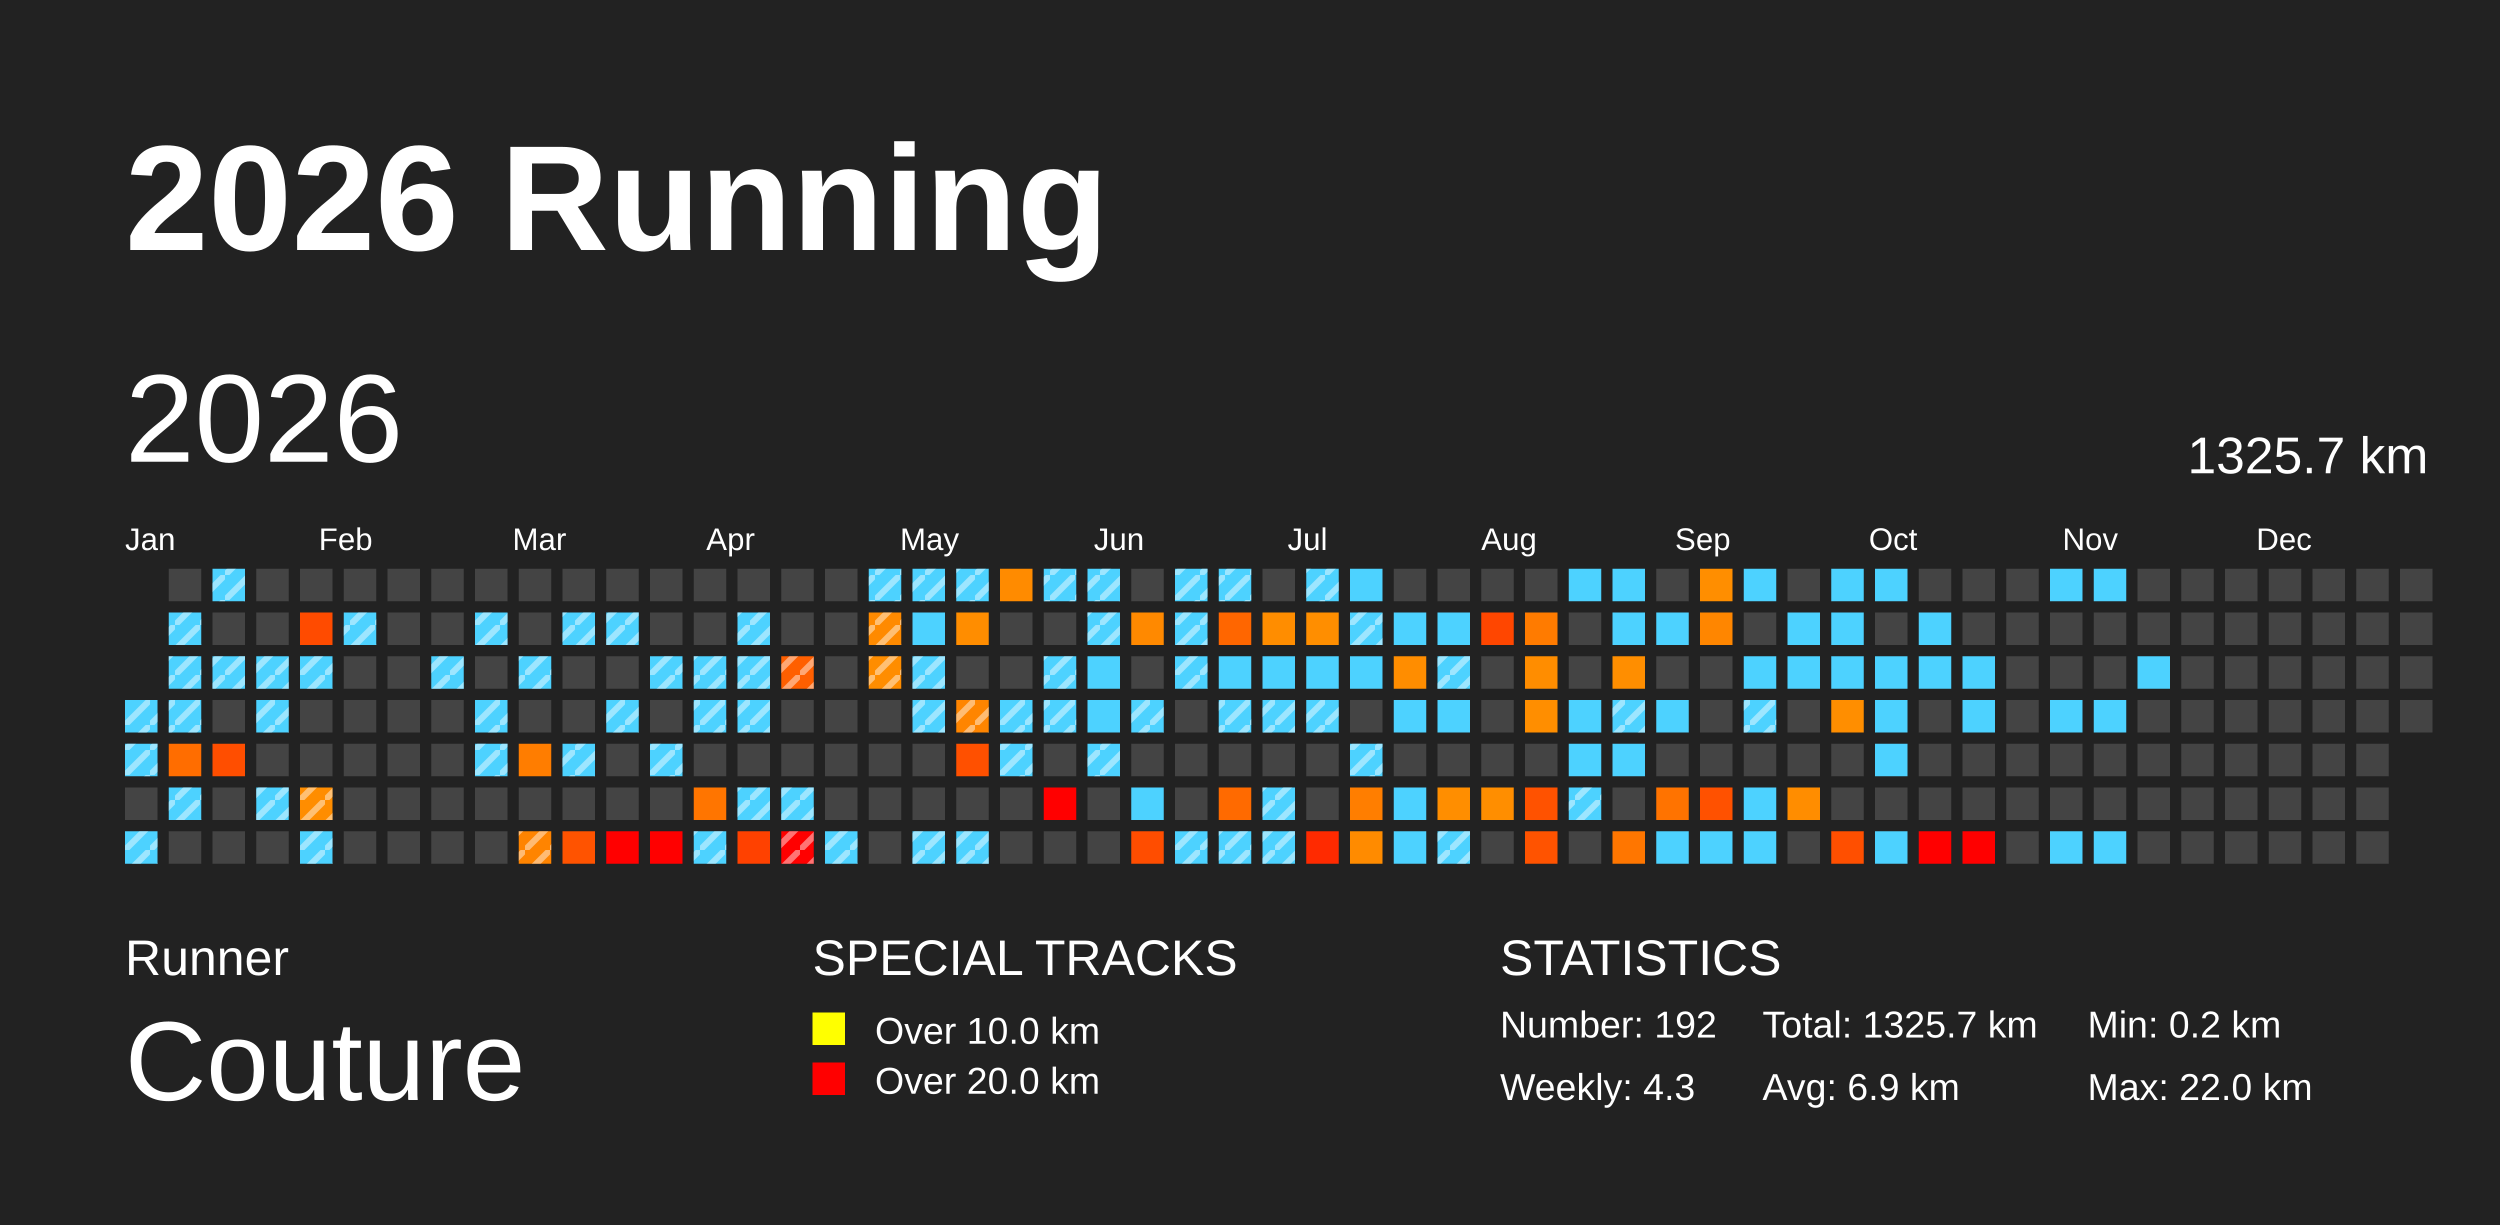
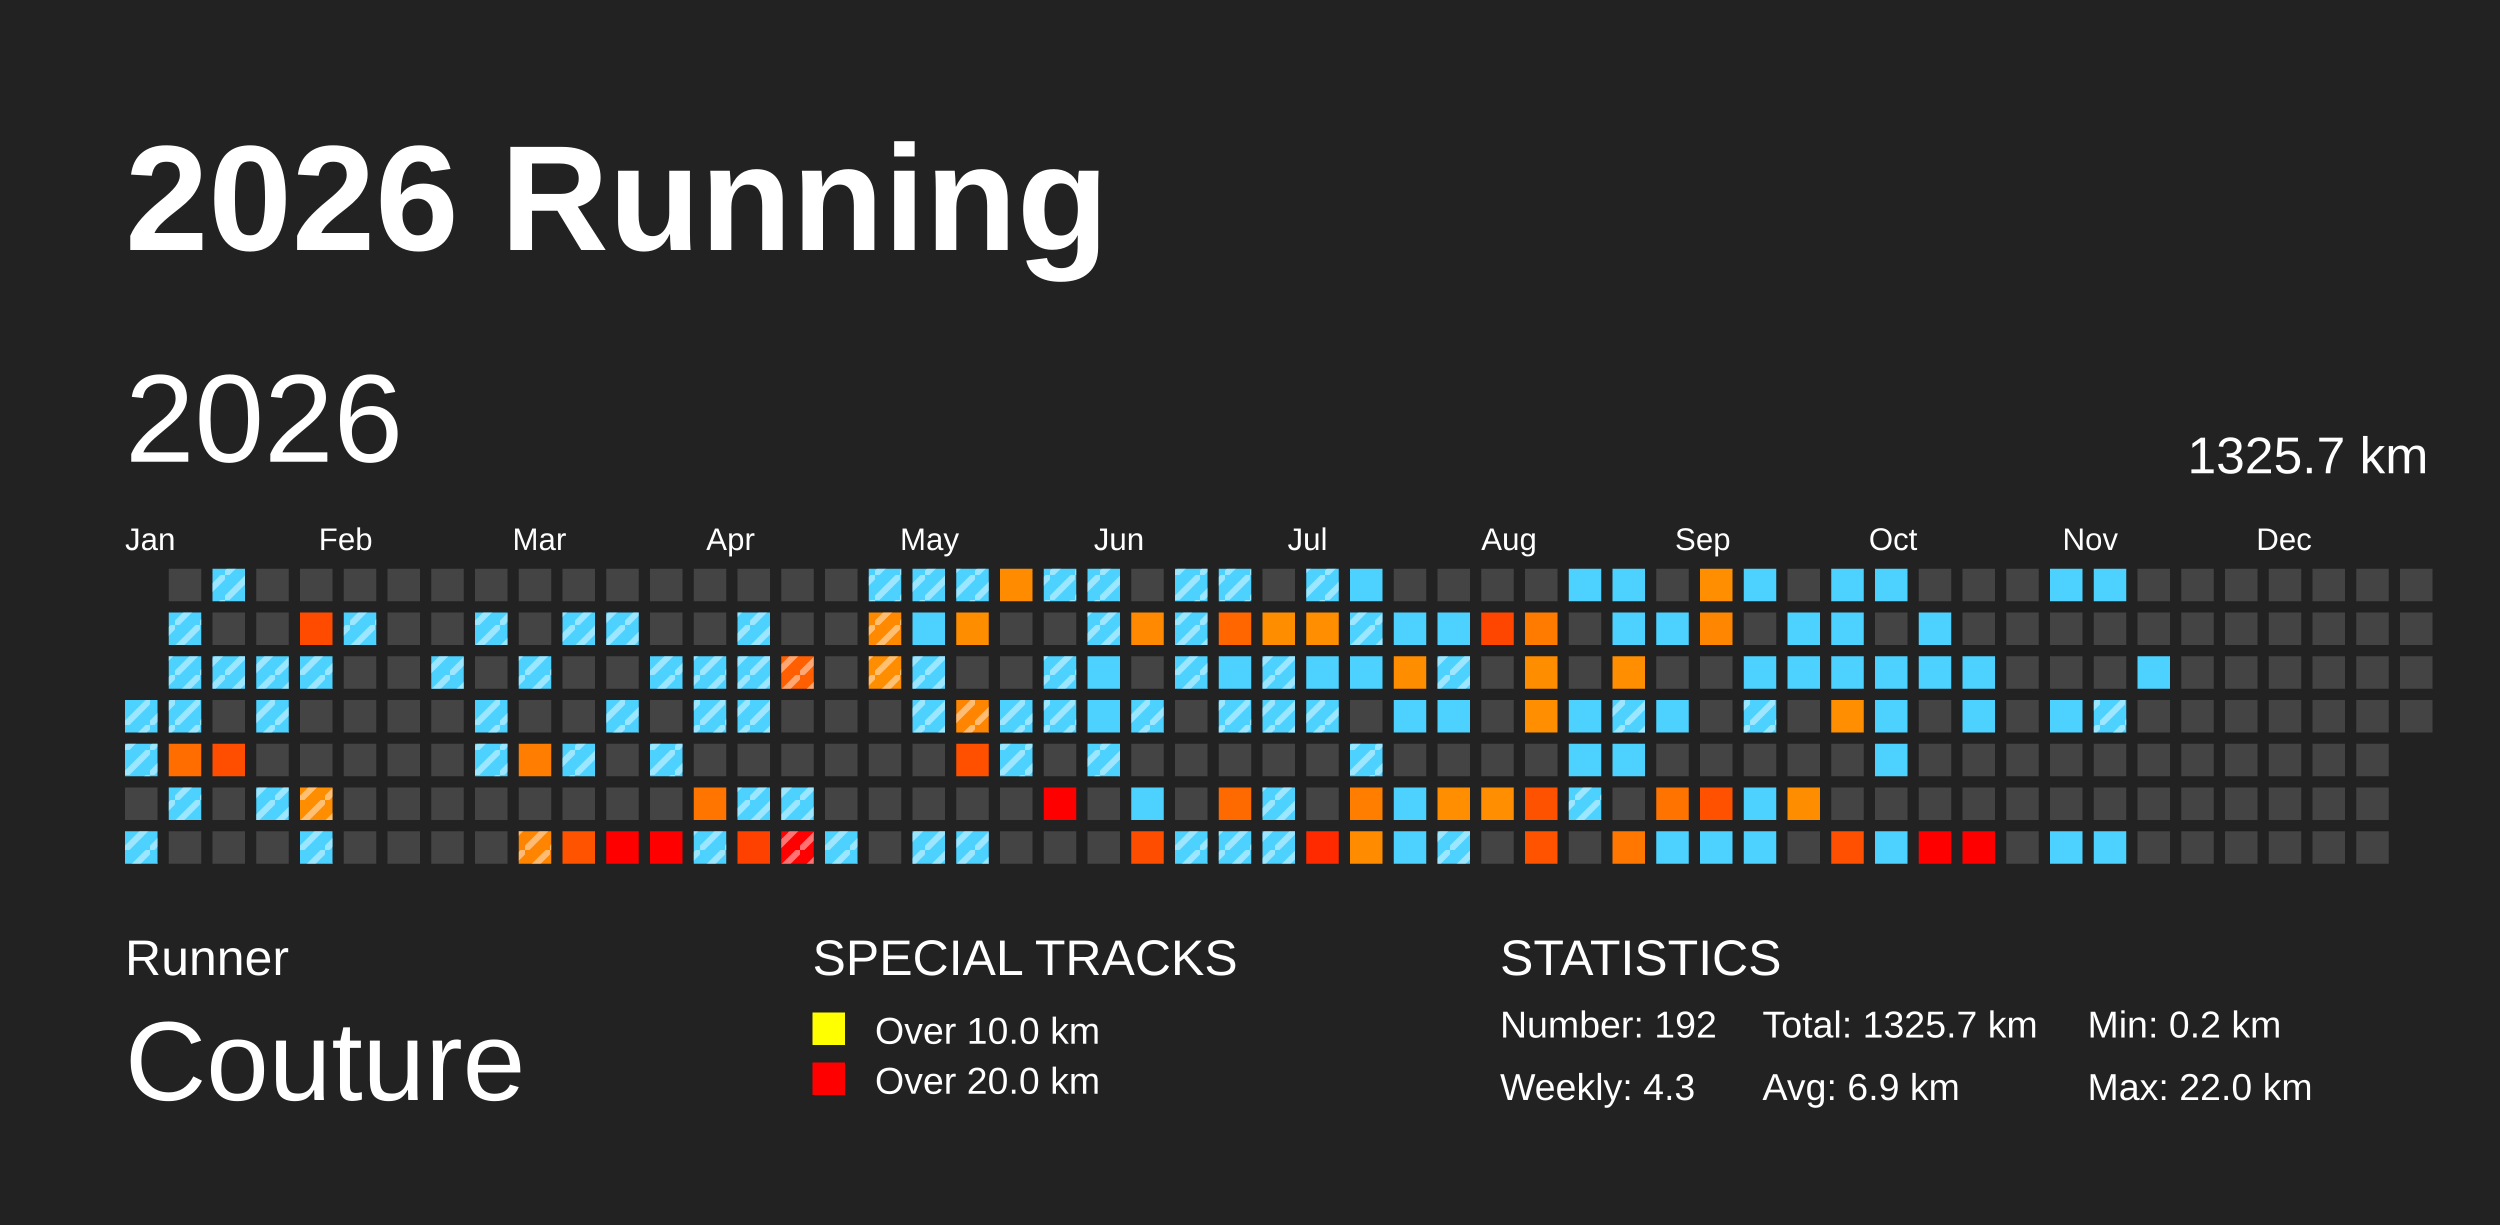
<svg xmlns="http://www.w3.org/2000/svg" baseProfile="full" height="98mm" version="1.1" viewBox="0,0,200,98" width="200mm">
  <defs>
    <pattern height="2" id="indoor-stripe" patternUnits="userSpaceOnUse" width="2">
      <line stroke="white" stroke-opacity="0.45" stroke-width="0.5" x1="0" x2="2" y1="2" y2="0" />
    </pattern>
  </defs>
  <rect fill="#222222" height="98" width="200" x="0" y="0" />
  <text fill="#FFFFFF" style="font-size:12px; font-family:Arial; font-weight:bold;" x="10" y="20">2026 Running</text>
  <text fill="#FFFFFF" style="font-size:4px; font-family:Arial" x="10" y="78">Runner</text>
  <text fill="#FFFFFF" style="font-size:9px; font-family:Arial" x="10" y="88">Couture</text>
  <text fill="#FFFFFF" style="font-size:4px; font-family:Arial" x="65" y="78">SPECIAL TRACKS</text>
  <rect fill="yellow" height="2.6" width="2.6" x="65" y="81" />
  <text fill="#FFFFFF" style="font-size:3px; font-family:Arial" x="70" y="83.5">Over 10.0 km</text>
  <rect fill="red" height="2.6" width="2.6" x="65" y="85" />
  <text fill="#FFFFFF" style="font-size:3px; font-family:Arial" x="70" y="87.5">Over 20.0 km</text>
  <text fill="#FFFFFF" style="font-size:4px; font-family:Arial" x="120" y="78">STATISTICS</text>
  <text fill="#FFFFFF" style="font-size:3px; font-family:Arial" x="120" y="83">Number: 192</text>
  <text fill="#FFFFFF" style="font-size:3px; font-family:Arial" x="120" y="88">Weekly: 4.3</text>
  <text fill="#FFFFFF" style="font-size:3px; font-family:Arial" x="141" y="83">Total: 1325.7 km</text>
  <text fill="#FFFFFF" style="font-size:3px; font-family:Arial" x="141" y="88">Avg: 6.9 km</text>
  <text fill="#FFFFFF" style="font-size:3px; font-family:Arial" x="167" y="83">Min: 0.2 km</text>
  <text fill="#FFFFFF" style="font-size:3px; font-family:Arial" x="167" y="88">Max: 22.0 km</text>
  <text dominant-baseline="hanging" fill="#FFFFFF" style="font-size:10.0px; font-family:Arial;" x="10" y="30">2026</text>
  <text dominant-baseline="hanging" fill="#FFFFFF" style="font-size:4.125px; font-family:Arial;" x="175" y="35">1325.7 km</text>
  <text fill="#FFFFFF" style="font-size:2.5px; font-family:Arial" x="10.0" y="44">Jan</text>
  <text fill="#FFFFFF" style="font-size:2.5px; font-family:Arial" x="25.5" y="44">Feb</text>
  <text fill="#FFFFFF" style="font-size:2.5px; font-family:Arial" x="41.0" y="44">Mar</text>
  <text fill="#FFFFFF" style="font-size:2.5px; font-family:Arial" x="56.5" y="44">Apr</text>
  <text fill="#FFFFFF" style="font-size:2.5px; font-family:Arial" x="72.0" y="44">May</text>
  <text fill="#FFFFFF" style="font-size:2.5px; font-family:Arial" x="87.5" y="44">Jun</text>
  <text fill="#FFFFFF" style="font-size:2.5px; font-family:Arial" x="103.0" y="44">Jul</text>
  <text fill="#FFFFFF" style="font-size:2.5px; font-family:Arial" x="118.5" y="44">Aug</text>
  <text fill="#FFFFFF" style="font-size:2.5px; font-family:Arial" x="134.0" y="44">Sep</text>
  <text fill="#FFFFFF" style="font-size:2.5px; font-family:Arial" x="149.5" y="44">Oct</text>
  <text fill="#FFFFFF" style="font-size:2.5px; font-family:Arial" x="165.0" y="44">Nov</text>
  <text fill="#FFFFFF" style="font-size:2.5px; font-family:Arial" x="180.5" y="44">Dec</text>
  <rect fill="#4dd2ff" height="2.6" width="2.6" x="10.0" y="56.0" />
  <rect fill="url(#indoor-stripe)" height="2.6" style="pointer-events: none;" width="2.6" x="10.0" y="56.0" />
  <rect fill="#4dd2ff" height="2.6" width="2.6" x="10.0" y="59.5" />
  <rect fill="url(#indoor-stripe)" height="2.6" style="pointer-events: none;" width="2.6" x="10.0" y="59.5" />
  <rect fill="#444444" height="2.6" width="2.6" x="10.0" y="63.0" />
  <rect fill="#4dd2ff" height="2.6" width="2.6" x="10.0" y="66.5" />
  <rect fill="url(#indoor-stripe)" height="2.6" style="pointer-events: none;" width="2.6" x="10.0" y="66.5" />
  <rect fill="#444444" height="2.6" width="2.6" x="13.5" y="45.5" />
  <rect fill="#4dd2ff" height="2.6" width="2.6" x="13.5" y="49.0" />
  <rect fill="url(#indoor-stripe)" height="2.6" style="pointer-events: none;" width="2.6" x="13.5" y="49.0" />
  <rect fill="#4dd2ff" height="2.6" width="2.6" x="13.5" y="52.5" />
  <rect fill="url(#indoor-stripe)" height="2.6" style="pointer-events: none;" width="2.6" x="13.5" y="52.5" />
  <rect fill="#4dd2ff" height="2.6" width="2.6" x="13.5" y="56.0" />
  <rect fill="url(#indoor-stripe)" height="2.6" style="pointer-events: none;" width="2.6" x="13.5" y="56.0" />
  <rect fill="#ff6d00" height="2.6" width="2.6" x="13.5" y="59.5" />
  <rect fill="#4dd2ff" height="2.6" width="2.6" x="13.5" y="63.0" />
  <rect fill="url(#indoor-stripe)" height="2.6" style="pointer-events: none;" width="2.6" x="13.5" y="63.0" />
  <rect fill="#444444" height="2.6" width="2.6" x="13.5" y="66.5" />
  <rect fill="#4dd2ff" height="2.6" width="2.6" x="17.0" y="45.5" />
  <rect fill="url(#indoor-stripe)" height="2.6" style="pointer-events: none;" width="2.6" x="17.0" y="45.5" />
  <rect fill="#444444" height="2.6" width="2.6" x="17.0" y="49.0" />
  <rect fill="#4dd2ff" height="2.6" width="2.6" x="17.0" y="52.5" />
  <rect fill="url(#indoor-stripe)" height="2.6" style="pointer-events: none;" width="2.6" x="17.0" y="52.5" />
  <rect fill="#444444" height="2.6" width="2.6" x="17.0" y="56.0" />
  <rect fill="#ff4e00" height="2.6" width="2.6" x="17.0" y="59.5" />
  <rect fill="#444444" height="2.6" width="2.6" x="17.0" y="63.0" />
  <rect fill="#444444" height="2.6" width="2.6" x="17.0" y="66.5" />
  <rect fill="#444444" height="2.6" width="2.6" x="20.5" y="45.5" />
  <rect fill="#444444" height="2.6" width="2.6" x="20.5" y="49.0" />
  <rect fill="#4dd2ff" height="2.6" width="2.6" x="20.5" y="52.5" />
  <rect fill="url(#indoor-stripe)" height="2.6" style="pointer-events: none;" width="2.6" x="20.5" y="52.5" />
  <rect fill="#4dd2ff" height="2.6" width="2.6" x="20.5" y="56.0" />
  <rect fill="url(#indoor-stripe)" height="2.6" style="pointer-events: none;" width="2.6" x="20.5" y="56.0" />
  <rect fill="#444444" height="2.6" width="2.6" x="20.5" y="59.5" />
  <rect fill="#4dd2ff" height="2.6" width="2.6" x="20.5" y="63.0" />
  <rect fill="url(#indoor-stripe)" height="2.6" style="pointer-events: none;" width="2.6" x="20.5" y="63.0" />
  <rect fill="#444444" height="2.6" width="2.6" x="20.5" y="66.5" />
  <rect fill="#444444" height="2.6" width="2.6" x="24.0" y="45.5" />
  <rect fill="#ff4b00" height="2.6" width="2.6" x="24.0" y="49.0" />
  <rect fill="#4dd2ff" height="2.6" width="2.6" x="24.0" y="52.5" />
  <rect fill="url(#indoor-stripe)" height="2.6" style="pointer-events: none;" width="2.6" x="24.0" y="52.5" />
  <rect fill="#444444" height="2.6" width="2.6" x="24.0" y="56.0" />
  <rect fill="#444444" height="2.6" width="2.6" x="24.0" y="59.5" />
  <rect fill="#ff8d00" height="2.6" width="2.6" x="24.0" y="63.0" />
  <rect fill="url(#indoor-stripe)" height="2.6" style="pointer-events: none;" width="2.6" x="24.0" y="63.0" />
  <rect fill="#4dd2ff" height="2.6" width="2.6" x="24.0" y="66.5" />
  <rect fill="url(#indoor-stripe)" height="2.6" style="pointer-events: none;" width="2.6" x="24.0" y="66.5" />
  <rect fill="#444444" height="2.6" width="2.6" x="27.5" y="45.5" />
  <rect fill="#4dd2ff" height="2.6" width="2.6" x="27.5" y="49.0" />
  <rect fill="url(#indoor-stripe)" height="2.6" style="pointer-events: none;" width="2.6" x="27.5" y="49.0" />
  <rect fill="#444444" height="2.6" width="2.6" x="27.5" y="52.5" />
  <rect fill="#444444" height="2.6" width="2.6" x="27.5" y="56.0" />
  <rect fill="#444444" height="2.6" width="2.6" x="27.5" y="59.5" />
  <rect fill="#444444" height="2.6" width="2.6" x="27.5" y="63.0" />
  <rect fill="#444444" height="2.6" width="2.6" x="27.5" y="66.5" />
  <rect fill="#444444" height="2.6" width="2.6" x="31.0" y="45.5" />
  <rect fill="#444444" height="2.6" width="2.6" x="31.0" y="49.0" />
  <rect fill="#444444" height="2.6" width="2.6" x="31.0" y="52.5" />
  <rect fill="#444444" height="2.6" width="2.6" x="31.0" y="56.0" />
  <rect fill="#444444" height="2.6" width="2.6" x="31.0" y="59.5" />
  <rect fill="#444444" height="2.6" width="2.6" x="31.0" y="63.0" />
  <rect fill="#444444" height="2.6" width="2.6" x="31.0" y="66.5" />
  <rect fill="#444444" height="2.6" width="2.6" x="34.5" y="45.5" />
  <rect fill="#444444" height="2.6" width="2.6" x="34.5" y="49.0" />
  <rect fill="#4dd2ff" height="2.6" width="2.6" x="34.5" y="52.5" />
  <rect fill="url(#indoor-stripe)" height="2.6" style="pointer-events: none;" width="2.6" x="34.5" y="52.5" />
  <rect fill="#444444" height="2.6" width="2.6" x="34.5" y="56.0" />
  <rect fill="#444444" height="2.6" width="2.6" x="34.5" y="59.5" />
  <rect fill="#444444" height="2.6" width="2.6" x="34.5" y="63.0" />
  <rect fill="#444444" height="2.6" width="2.6" x="34.5" y="66.5" />
  <rect fill="#444444" height="2.6" width="2.6" x="38.0" y="45.5" />
  <rect fill="#4dd2ff" height="2.6" width="2.6" x="38.0" y="49.0" />
  <rect fill="url(#indoor-stripe)" height="2.6" style="pointer-events: none;" width="2.6" x="38.0" y="49.0" />
  <rect fill="#444444" height="2.6" width="2.6" x="38.0" y="52.5" />
  <rect fill="#4dd2ff" height="2.6" width="2.6" x="38.0" y="56.0" />
  <rect fill="url(#indoor-stripe)" height="2.6" style="pointer-events: none;" width="2.6" x="38.0" y="56.0" />
  <rect fill="#4dd2ff" height="2.6" width="2.6" x="38.0" y="59.5" />
  <rect fill="url(#indoor-stripe)" height="2.6" style="pointer-events: none;" width="2.6" x="38.0" y="59.5" />
  <rect fill="#444444" height="2.6" width="2.6" x="38.0" y="63.0" />
  <rect fill="#444444" height="2.6" width="2.6" x="38.0" y="66.5" />
  <rect fill="#444444" height="2.6" width="2.6" x="41.5" y="45.5" />
  <rect fill="#444444" height="2.6" width="2.6" x="41.5" y="49.0" />
  <rect fill="#4dd2ff" height="2.6" width="2.6" x="41.5" y="52.5" />
  <rect fill="url(#indoor-stripe)" height="2.6" style="pointer-events: none;" width="2.6" x="41.5" y="52.5" />
  <rect fill="#444444" height="2.6" width="2.6" x="41.5" y="56.0" />
  <rect fill="#ff7d00" height="2.6" width="2.6" x="41.5" y="59.5" />
  <rect fill="#444444" height="2.6" width="2.6" x="41.5" y="63.0" />
  <rect fill="#ff8400" height="2.6" width="2.6" x="41.5" y="66.5" />
  <rect fill="url(#indoor-stripe)" height="2.6" style="pointer-events: none;" width="2.6" x="41.5" y="66.5" />
  <rect fill="#444444" height="2.6" width="2.6" x="45.0" y="45.5" />
  <rect fill="#4dd2ff" height="2.6" width="2.6" x="45.0" y="49.0" />
  <rect fill="url(#indoor-stripe)" height="2.6" style="pointer-events: none;" width="2.6" x="45.0" y="49.0" />
  <rect fill="#444444" height="2.6" width="2.6" x="45.0" y="52.5" />
  <rect fill="#444444" height="2.6" width="2.6" x="45.0" y="56.0" />
  <rect fill="#4dd2ff" height="2.6" width="2.6" x="45.0" y="59.5" />
  <rect fill="url(#indoor-stripe)" height="2.6" style="pointer-events: none;" width="2.6" x="45.0" y="59.5" />
  <rect fill="#444444" height="2.6" width="2.6" x="45.0" y="63.0" />
  <rect fill="#ff5300" height="2.6" width="2.6" x="45.0" y="66.5" />
  <rect fill="#444444" height="2.6" width="2.6" x="48.5" y="45.5" />
  <rect fill="#4dd2ff" height="2.6" width="2.6" x="48.5" y="49.0" />
  <rect fill="url(#indoor-stripe)" height="2.6" style="pointer-events: none;" width="2.6" x="48.5" y="49.0" />
  <rect fill="#444444" height="2.6" width="2.6" x="48.5" y="52.5" />
  <rect fill="#4dd2ff" height="2.6" width="2.6" x="48.5" y="56.0" />
  <rect fill="url(#indoor-stripe)" height="2.6" style="pointer-events: none;" width="2.6" x="48.5" y="56.0" />
  <rect fill="#444444" height="2.6" width="2.6" x="48.5" y="59.5" />
  <rect fill="#444444" height="2.6" width="2.6" x="48.5" y="63.0" />
  <rect fill="red" height="2.6" width="2.6" x="48.5" y="66.5" />
  <rect fill="#444444" height="2.6" width="2.6" x="52.0" y="45.5" />
  <rect fill="#444444" height="2.6" width="2.6" x="52.0" y="49.0" />
  <rect fill="#4dd2ff" height="2.6" width="2.6" x="52.0" y="52.5" />
  <rect fill="url(#indoor-stripe)" height="2.6" style="pointer-events: none;" width="2.6" x="52.0" y="52.5" />
  <rect fill="#444444" height="2.6" width="2.6" x="52.0" y="56.0" />
  <rect fill="#4dd2ff" height="2.6" width="2.6" x="52.0" y="59.5" />
  <rect fill="url(#indoor-stripe)" height="2.6" style="pointer-events: none;" width="2.6" x="52.0" y="59.5" />
  <rect fill="#444444" height="2.6" width="2.6" x="52.0" y="63.0" />
  <rect fill="red" height="2.6" width="2.6" x="52.0" y="66.5" />
  <rect fill="#444444" height="2.6" width="2.6" x="55.5" y="45.5" />
  <rect fill="#444444" height="2.6" width="2.6" x="55.5" y="49.0" />
  <rect fill="#4dd2ff" height="2.6" width="2.6" x="55.5" y="52.5" />
  <rect fill="url(#indoor-stripe)" height="2.6" style="pointer-events: none;" width="2.6" x="55.5" y="52.5" />
  <rect fill="#4dd2ff" height="2.6" width="2.6" x="55.5" y="56.0" />
  <rect fill="url(#indoor-stripe)" height="2.6" style="pointer-events: none;" width="2.6" x="55.5" y="56.0" />
  <rect fill="#444444" height="2.6" width="2.6" x="55.5" y="59.5" />
  <rect fill="#ff7500" height="2.6" width="2.6" x="55.5" y="63.0" />
  <rect fill="#4dd2ff" height="2.6" width="2.6" x="55.5" y="66.5" />
  <rect fill="url(#indoor-stripe)" height="2.6" style="pointer-events: none;" width="2.6" x="55.5" y="66.5" />
  <rect fill="#444444" height="2.6" width="2.6" x="59.0" y="45.5" />
  <rect fill="#4dd2ff" height="2.6" width="2.6" x="59.0" y="49.0" />
  <rect fill="url(#indoor-stripe)" height="2.6" style="pointer-events: none;" width="2.6" x="59.0" y="49.0" />
  <rect fill="#4dd2ff" height="2.6" width="2.6" x="59.0" y="52.5" />
  <rect fill="url(#indoor-stripe)" height="2.6" style="pointer-events: none;" width="2.6" x="59.0" y="52.5" />
  <rect fill="#4dd2ff" height="2.6" width="2.6" x="59.0" y="56.0" />
  <rect fill="url(#indoor-stripe)" height="2.6" style="pointer-events: none;" width="2.6" x="59.0" y="56.0" />
  <rect fill="#444444" height="2.6" width="2.6" x="59.0" y="59.5" />
  <rect fill="#4dd2ff" height="2.6" width="2.6" x="59.0" y="63.0" />
  <rect fill="url(#indoor-stripe)" height="2.6" style="pointer-events: none;" width="2.6" x="59.0" y="63.0" />
  <rect fill="#ff4100" height="2.6" width="2.6" x="59.0" y="66.5" />
  <rect fill="#444444" height="2.6" width="2.6" x="62.5" y="45.5" />
  <rect fill="#444444" height="2.6" width="2.6" x="62.5" y="49.0" />
  <rect fill="#ff5f00" height="2.6" width="2.6" x="62.5" y="52.5" />
  <rect fill="url(#indoor-stripe)" height="2.6" style="pointer-events: none;" width="2.6" x="62.5" y="52.5" />
  <rect fill="#444444" height="2.6" width="2.6" x="62.5" y="56.0" />
  <rect fill="#444444" height="2.6" width="2.6" x="62.5" y="59.5" />
  <rect fill="#4dd2ff" height="2.6" width="2.6" x="62.5" y="63.0" />
  <rect fill="url(#indoor-stripe)" height="2.6" style="pointer-events: none;" width="2.6" x="62.5" y="63.0" />
  <rect fill="red" height="2.6" width="2.6" x="62.5" y="66.5" />
  <rect fill="url(#indoor-stripe)" height="2.6" style="pointer-events: none;" width="2.6" x="62.5" y="66.5" />
  <rect fill="#444444" height="2.6" width="2.6" x="66.0" y="45.5" />
  <rect fill="#444444" height="2.6" width="2.6" x="66.0" y="49.0" />
  <rect fill="#444444" height="2.6" width="2.6" x="66.0" y="52.5" />
  <rect fill="#444444" height="2.6" width="2.6" x="66.0" y="56.0" />
  <rect fill="#444444" height="2.6" width="2.6" x="66.0" y="59.5" />
  <rect fill="#444444" height="2.6" width="2.6" x="66.0" y="63.0" />
  <rect fill="#4dd2ff" height="2.6" width="2.6" x="66.0" y="66.5" />
  <rect fill="url(#indoor-stripe)" height="2.6" style="pointer-events: none;" width="2.6" x="66.0" y="66.5" />
  <rect fill="#4dd2ff" height="2.6" width="2.6" x="69.5" y="45.5" />
  <rect fill="url(#indoor-stripe)" height="2.6" style="pointer-events: none;" width="2.6" x="69.5" y="45.5" />
  <rect fill="#ff8a00" height="2.6" width="2.6" x="69.5" y="49.0" />
  <rect fill="url(#indoor-stripe)" height="2.6" style="pointer-events: none;" width="2.6" x="69.5" y="49.0" />
  <rect fill="#ff8d00" height="2.6" width="2.6" x="69.5" y="52.5" />
  <rect fill="url(#indoor-stripe)" height="2.6" style="pointer-events: none;" width="2.6" x="69.5" y="52.5" />
  <rect fill="#444444" height="2.6" width="2.6" x="69.5" y="56.0" />
  <rect fill="#444444" height="2.6" width="2.6" x="69.5" y="59.5" />
  <rect fill="#444444" height="2.6" width="2.6" x="69.5" y="63.0" />
  <rect fill="#444444" height="2.6" width="2.6" x="69.5" y="66.5" />
  <rect fill="#4dd2ff" height="2.6" width="2.6" x="73.0" y="45.5" />
  <rect fill="url(#indoor-stripe)" height="2.6" style="pointer-events: none;" width="2.6" x="73.0" y="45.5" />
  <rect fill="#4dd2ff" height="2.6" width="2.6" x="73.0" y="49.0" />
  <rect fill="#4dd2ff" height="2.6" width="2.6" x="73.0" y="52.5" />
  <rect fill="url(#indoor-stripe)" height="2.6" style="pointer-events: none;" width="2.6" x="73.0" y="52.5" />
  <rect fill="#4dd2ff" height="2.6" width="2.6" x="73.0" y="56.0" />
  <rect fill="url(#indoor-stripe)" height="2.6" style="pointer-events: none;" width="2.6" x="73.0" y="56.0" />
  <rect fill="#444444" height="2.6" width="2.6" x="73.0" y="59.5" />
  <rect fill="#444444" height="2.6" width="2.6" x="73.0" y="63.0" />
  <rect fill="#4dd2ff" height="2.6" width="2.6" x="73.0" y="66.5" />
  <rect fill="url(#indoor-stripe)" height="2.6" style="pointer-events: none;" width="2.6" x="73.0" y="66.5" />
  <rect fill="#4dd2ff" height="2.6" width="2.6" x="76.5" y="45.5" />
  <rect fill="url(#indoor-stripe)" height="2.6" style="pointer-events: none;" width="2.6" x="76.5" y="45.5" />
  <rect fill="#ff8d00" height="2.6" width="2.6" x="76.5" y="49.0" />
  <rect fill="#444444" height="2.6" width="2.6" x="76.5" y="52.5" />
  <rect fill="#ff8500" height="2.6" width="2.6" x="76.5" y="56.0" />
  <rect fill="url(#indoor-stripe)" height="2.6" style="pointer-events: none;" width="2.6" x="76.5" y="56.0" />
  <rect fill="#ff5000" height="2.6" width="2.6" x="76.5" y="59.5" />
  <rect fill="#444444" height="2.6" width="2.6" x="76.5" y="63.0" />
  <rect fill="#4dd2ff" height="2.6" width="2.6" x="76.5" y="66.5" />
  <rect fill="url(#indoor-stripe)" height="2.6" style="pointer-events: none;" width="2.6" x="76.5" y="66.5" />
  <rect fill="#ff8b00" height="2.6" width="2.6" x="80.0" y="45.5" />
  <rect fill="#444444" height="2.6" width="2.6" x="80.0" y="49.0" />
  <rect fill="#444444" height="2.6" width="2.6" x="80.0" y="52.5" />
  <rect fill="#4dd2ff" height="2.6" width="2.6" x="80.0" y="56.0" />
  <rect fill="url(#indoor-stripe)" height="2.6" style="pointer-events: none;" width="2.6" x="80.0" y="56.0" />
  <rect fill="#4dd2ff" height="2.6" width="2.6" x="80.0" y="59.5" />
  <rect fill="url(#indoor-stripe)" height="2.6" style="pointer-events: none;" width="2.6" x="80.0" y="59.5" />
  <rect fill="#444444" height="2.6" width="2.6" x="80.0" y="63.0" />
  <rect fill="#444444" height="2.6" width="2.6" x="80.0" y="66.5" />
  <rect fill="#4dd2ff" height="2.6" width="2.6" x="83.5" y="45.5" />
  <rect fill="url(#indoor-stripe)" height="2.6" style="pointer-events: none;" width="2.6" x="83.5" y="45.5" />
  <rect fill="#444444" height="2.6" width="2.6" x="83.5" y="49.0" />
  <rect fill="#4dd2ff" height="2.6" width="2.6" x="83.5" y="52.5" />
  <rect fill="url(#indoor-stripe)" height="2.6" style="pointer-events: none;" width="2.6" x="83.5" y="52.5" />
  <rect fill="#4dd2ff" height="2.6" width="2.6" x="83.5" y="56.0" />
  <rect fill="url(#indoor-stripe)" height="2.6" style="pointer-events: none;" width="2.6" x="83.5" y="56.0" />
  <rect fill="#444444" height="2.6" width="2.6" x="83.5" y="59.5" />
  <rect fill="red" height="2.6" width="2.6" x="83.5" y="63.0" />
  <rect fill="#444444" height="2.6" width="2.6" x="83.5" y="66.5" />
  <rect fill="#4dd2ff" height="2.6" width="2.6" x="87.0" y="45.5" />
  <rect fill="url(#indoor-stripe)" height="2.6" style="pointer-events: none;" width="2.6" x="87.0" y="45.5" />
  <rect fill="#4dd2ff" height="2.6" width="2.6" x="87.0" y="49.0" />
  <rect fill="url(#indoor-stripe)" height="2.6" style="pointer-events: none;" width="2.6" x="87.0" y="49.0" />
  <rect fill="#4dd2ff" height="2.6" width="2.6" x="87.0" y="52.5" />
  <rect fill="#4dd2ff" height="2.6" width="2.6" x="87.0" y="56.0" />
  <rect fill="#4dd2ff" height="2.6" width="2.6" x="87.0" y="59.5" />
  <rect fill="url(#indoor-stripe)" height="2.6" style="pointer-events: none;" width="2.6" x="87.0" y="59.5" />
  <rect fill="#444444" height="2.6" width="2.6" x="87.0" y="63.0" />
  <rect fill="#444444" height="2.6" width="2.6" x="87.0" y="66.5" />
  <rect fill="#444444" height="2.6" width="2.6" x="90.5" y="45.5" />
  <rect fill="#ff8900" height="2.6" width="2.6" x="90.5" y="49.0" />
  <rect fill="#444444" height="2.6" width="2.6" x="90.5" y="52.5" />
  <rect fill="#4dd2ff" height="2.6" width="2.6" x="90.5" y="56.0" />
  <rect fill="url(#indoor-stripe)" height="2.6" style="pointer-events: none;" width="2.6" x="90.5" y="56.0" />
  <rect fill="#444444" height="2.6" width="2.6" x="90.5" y="59.5" />
  <rect fill="#4dd2ff" height="2.6" width="2.6" x="90.5" y="63.0" />
  <rect fill="#ff4d00" height="2.6" width="2.6" x="90.5" y="66.5" />
  <rect fill="#4dd2ff" height="2.6" width="2.6" x="94.0" y="45.5" />
  <rect fill="url(#indoor-stripe)" height="2.6" style="pointer-events: none;" width="2.6" x="94.0" y="45.5" />
  <rect fill="#4dd2ff" height="2.6" width="2.6" x="94.0" y="49.0" />
  <rect fill="url(#indoor-stripe)" height="2.6" style="pointer-events: none;" width="2.6" x="94.0" y="49.0" />
  <rect fill="#4dd2ff" height="2.6" width="2.6" x="94.0" y="52.5" />
  <rect fill="url(#indoor-stripe)" height="2.6" style="pointer-events: none;" width="2.6" x="94.0" y="52.5" />
  <rect fill="#444444" height="2.6" width="2.6" x="94.0" y="56.0" />
  <rect fill="#444444" height="2.6" width="2.6" x="94.0" y="59.5" />
  <rect fill="#444444" height="2.6" width="2.6" x="94.0" y="63.0" />
  <rect fill="#4dd2ff" height="2.6" width="2.6" x="94.0" y="66.5" />
  <rect fill="url(#indoor-stripe)" height="2.6" style="pointer-events: none;" width="2.6" x="94.0" y="66.5" />
  <rect fill="#4dd2ff" height="2.6" width="2.6" x="97.5" y="45.5" />
  <rect fill="url(#indoor-stripe)" height="2.6" style="pointer-events: none;" width="2.6" x="97.5" y="45.5" />
  <rect fill="#ff6600" height="2.6" width="2.6" x="97.5" y="49.0" />
  <rect fill="#4dd2ff" height="2.6" width="2.6" x="97.5" y="52.5" />
  <rect fill="#4dd2ff" height="2.6" width="2.6" x="97.5" y="56.0" />
  <rect fill="url(#indoor-stripe)" height="2.6" style="pointer-events: none;" width="2.6" x="97.5" y="56.0" />
  <rect fill="#444444" height="2.6" width="2.6" x="97.5" y="59.5" />
  <rect fill="#ff6a00" height="2.6" width="2.6" x="97.5" y="63.0" />
  <rect fill="#4dd2ff" height="2.6" width="2.6" x="97.5" y="66.5" />
  <rect fill="url(#indoor-stripe)" height="2.6" style="pointer-events: none;" width="2.6" x="97.5" y="66.5" />
  <rect fill="#444444" height="2.6" width="2.6" x="101.0" y="45.5" />
  <rect fill="#ff8d00" height="2.6" width="2.6" x="101.0" y="49.0" />
  <rect fill="#4dd2ff" height="2.6" width="2.6" x="101.0" y="52.5" />
+   <rect fill="url(#indoor-stripe)" height="2.6" style="pointer-events: none;" width="2.6" x="101.0" y="52.5" />
  <rect fill="#4dd2ff" height="2.6" width="2.6" x="101.0" y="56.0" />
  <rect fill="url(#indoor-stripe)" height="2.6" style="pointer-events: none;" width="2.6" x="101.0" y="56.0" />
  <rect fill="#444444" height="2.6" width="2.6" x="101.0" y="59.5" />
  <rect fill="#4dd2ff" height="2.6" width="2.6" x="101.0" y="63.0" />
  <rect fill="url(#indoor-stripe)" height="2.6" style="pointer-events: none;" width="2.6" x="101.0" y="63.0" />
  <rect fill="#4dd2ff" height="2.6" width="2.6" x="101.0" y="66.5" />
  <rect fill="url(#indoor-stripe)" height="2.6" style="pointer-events: none;" width="2.6" x="101.0" y="66.5" />
  <rect fill="#4dd2ff" height="2.6" width="2.6" x="104.5" y="45.5" />
  <rect fill="url(#indoor-stripe)" height="2.6" style="pointer-events: none;" width="2.6" x="104.5" y="45.5" />
  <rect fill="#ff8e00" height="2.6" width="2.6" x="104.5" y="49.0" />
  <rect fill="#4dd2ff" height="2.6" width="2.6" x="104.5" y="52.5" />
  <rect fill="#4dd2ff" height="2.6" width="2.6" x="104.5" y="56.0" />
  <rect fill="url(#indoor-stripe)" height="2.6" style="pointer-events: none;" width="2.6" x="104.5" y="56.0" />
  <rect fill="#444444" height="2.6" width="2.6" x="104.5" y="59.5" />
  <rect fill="#444444" height="2.6" width="2.6" x="104.5" y="63.0" />
  <rect fill="#ff2a00" height="2.6" width="2.6" x="104.5" y="66.5" />
  <rect fill="#4dd2ff" height="2.6" width="2.6" x="108.0" y="45.5" />
  <rect fill="#4dd2ff" height="2.6" width="2.6" x="108.0" y="49.0" />
  <rect fill="url(#indoor-stripe)" height="2.6" style="pointer-events: none;" width="2.6" x="108.0" y="49.0" />
  <rect fill="#4dd2ff" height="2.6" width="2.6" x="108.0" y="52.5" />
  <rect fill="#444444" height="2.6" width="2.6" x="108.0" y="56.0" />
  <rect fill="#4dd2ff" height="2.6" width="2.6" x="108.0" y="59.5" />
  <rect fill="url(#indoor-stripe)" height="2.6" style="pointer-events: none;" width="2.6" x="108.0" y="59.5" />
  <rect fill="#ff7e00" height="2.6" width="2.6" x="108.0" y="63.0" />
  <rect fill="#ff8b00" height="2.6" width="2.6" x="108.0" y="66.5" />
  <rect fill="#444444" height="2.6" width="2.6" x="111.5" y="45.5" />
  <rect fill="#4dd2ff" height="2.6" width="2.6" x="111.5" y="49.0" />
  <rect fill="#ff8d00" height="2.6" width="2.6" x="111.5" y="52.5" />
  <rect fill="#4dd2ff" height="2.6" width="2.6" x="111.5" y="56.0" />
  <rect fill="#444444" height="2.6" width="2.6" x="111.5" y="59.5" />
  <rect fill="#4dd2ff" height="2.6" width="2.6" x="111.5" y="63.0" />
  <rect fill="#4dd2ff" height="2.6" width="2.6" x="111.5" y="66.5" />
  <rect fill="#444444" height="2.6" width="2.6" x="115.0" y="45.5" />
  <rect fill="#4dd2ff" height="2.6" width="2.6" x="115.0" y="49.0" />
  <rect fill="#4dd2ff" height="2.6" width="2.6" x="115.0" y="52.5" />
  <rect fill="url(#indoor-stripe)" height="2.6" style="pointer-events: none;" width="2.6" x="115.0" y="52.5" />
  <rect fill="#4dd2ff" height="2.6" width="2.6" x="115.0" y="56.0" />
  <rect fill="#444444" height="2.6" width="2.6" x="115.0" y="59.5" />
  <rect fill="#ff8e00" height="2.6" width="2.6" x="115.0" y="63.0" />
  <rect fill="#4dd2ff" height="2.6" width="2.6" x="115.0" y="66.5" />
  <rect fill="url(#indoor-stripe)" height="2.6" style="pointer-events: none;" width="2.6" x="115.0" y="66.5" />
  <rect fill="#444444" height="2.6" width="2.6" x="118.5" y="45.5" />
  <rect fill="#ff4600" height="2.6" width="2.6" x="118.5" y="49.0" />
  <rect fill="#444444" height="2.6" width="2.6" x="118.5" y="52.5" />
  <rect fill="#444444" height="2.6" width="2.6" x="118.5" y="56.0" />
  <rect fill="#444444" height="2.6" width="2.6" x="118.5" y="59.5" />
  <rect fill="#ff8e00" height="2.6" width="2.6" x="118.5" y="63.0" />
  <rect fill="#444444" height="2.6" width="2.6" x="118.5" y="66.5" />
  <rect fill="#444444" height="2.6" width="2.6" x="122.0" y="45.5" />
  <rect fill="#ff7b00" height="2.6" width="2.6" x="122.0" y="49.0" />
  <rect fill="#ff8d00" height="2.6" width="2.6" x="122.0" y="52.5" />
  <rect fill="#ff8e00" height="2.6" width="2.6" x="122.0" y="56.0" />
  <rect fill="#444444" height="2.6" width="2.6" x="122.0" y="59.5" />
  <rect fill="#ff5200" height="2.6" width="2.6" x="122.0" y="63.0" />
  <rect fill="#ff5300" height="2.6" width="2.6" x="122.0" y="66.5" />
  <rect fill="#4dd2ff" height="2.6" width="2.6" x="125.5" y="45.5" />
  <rect fill="#444444" height="2.6" width="2.6" x="125.5" y="49.0" />
  <rect fill="#444444" height="2.6" width="2.6" x="125.5" y="52.5" />
  <rect fill="#4dd2ff" height="2.6" width="2.6" x="125.5" y="56.0" />
  <rect fill="#4dd2ff" height="2.6" width="2.6" x="125.5" y="59.5" />
  <rect fill="#4dd2ff" height="2.6" width="2.6" x="125.5" y="63.0" />
  <rect fill="url(#indoor-stripe)" height="2.6" style="pointer-events: none;" width="2.6" x="125.5" y="63.0" />
  <rect fill="#444444" height="2.6" width="2.6" x="125.5" y="66.5" />
  <rect fill="#4dd2ff" height="2.6" width="2.6" x="129.0" y="45.5" />
  <rect fill="#4dd2ff" height="2.6" width="2.6" x="129.0" y="49.0" />
  <rect fill="#ff8e00" height="2.6" width="2.6" x="129.0" y="52.5" />
  <rect fill="#4dd2ff" height="2.6" width="2.6" x="129.0" y="56.0" />
  <rect fill="url(#indoor-stripe)" height="2.6" style="pointer-events: none;" width="2.6" x="129.0" y="56.0" />
  <rect fill="#4dd2ff" height="2.6" width="2.6" x="129.0" y="59.5" />
  <rect fill="#444444" height="2.6" width="2.6" x="129.0" y="63.0" />
  <rect fill="#ff7600" height="2.6" width="2.6" x="129.0" y="66.5" />
  <rect fill="#444444" height="2.6" width="2.6" x="132.5" y="45.5" />
  <rect fill="#4dd2ff" height="2.6" width="2.6" x="132.5" y="49.0" />
  <rect fill="#444444" height="2.6" width="2.6" x="132.5" y="52.5" />
  <rect fill="#4dd2ff" height="2.6" width="2.6" x="132.5" y="56.0" />
  <rect fill="#444444" height="2.6" width="2.6" x="132.5" y="59.5" />
  <rect fill="#ff7300" height="2.6" width="2.6" x="132.5" y="63.0" />
  <rect fill="#4dd2ff" height="2.6" width="2.6" x="132.5" y="66.5" />
  <rect fill="#ff8e00" height="2.6" width="2.6" x="136.0" y="45.5" />
  <rect fill="#ff8600" height="2.6" width="2.6" x="136.0" y="49.0" />
  <rect fill="#444444" height="2.6" width="2.6" x="136.0" y="52.5" />
  <rect fill="#444444" height="2.6" width="2.6" x="136.0" y="56.0" />
  <rect fill="#444444" height="2.6" width="2.6" x="136.0" y="59.5" />
  <rect fill="#ff5100" height="2.6" width="2.6" x="136.0" y="63.0" />
  <rect fill="#4dd2ff" height="2.6" width="2.6" x="136.0" y="66.5" />
  <rect fill="#4dd2ff" height="2.6" width="2.6" x="139.5" y="45.5" />
  <rect fill="#444444" height="2.6" width="2.6" x="139.5" y="49.0" />
  <rect fill="#4dd2ff" height="2.6" width="2.6" x="139.5" y="52.5" />
  <rect fill="#4dd2ff" height="2.6" width="2.6" x="139.5" y="56.0" />
  <rect fill="url(#indoor-stripe)" height="2.6" style="pointer-events: none;" width="2.6" x="139.5" y="56.0" />
  <rect fill="#444444" height="2.6" width="2.6" x="139.5" y="59.5" />
  <rect fill="#4dd2ff" height="2.6" width="2.6" x="139.5" y="63.0" />
  <rect fill="#4dd2ff" height="2.6" width="2.6" x="139.5" y="66.5" />
  <rect fill="#444444" height="2.6" width="2.6" x="143.0" y="45.5" />
  <rect fill="#4dd2ff" height="2.6" width="2.6" x="143.0" y="49.0" />
  <rect fill="#4dd2ff" height="2.6" width="2.6" x="143.0" y="52.5" />
  <rect fill="#444444" height="2.6" width="2.6" x="143.0" y="56.0" />
  <rect fill="#444444" height="2.6" width="2.6" x="143.0" y="59.5" />
  <rect fill="#ff8d00" height="2.6" width="2.6" x="143.0" y="63.0" />
  <rect fill="#444444" height="2.6" width="2.6" x="143.0" y="66.5" />
  <rect fill="#4dd2ff" height="2.6" width="2.6" x="146.5" y="45.5" />
  <rect fill="#4dd2ff" height="2.6" width="2.6" x="146.5" y="49.0" />
  <rect fill="#4dd2ff" height="2.6" width="2.6" x="146.5" y="52.5" />
  <rect fill="#ff8e00" height="2.6" width="2.6" x="146.5" y="56.0" />
  <rect fill="#444444" height="2.6" width="2.6" x="146.5" y="59.5" />
  <rect fill="#444444" height="2.6" width="2.6" x="146.5" y="63.0" />
  <rect fill="#ff4f00" height="2.6" width="2.6" x="146.5" y="66.5" />
  <rect fill="#4dd2ff" height="2.6" width="2.6" x="150.0" y="45.5" />
  <rect fill="#444444" height="2.6" width="2.6" x="150.0" y="49.0" />
  <rect fill="#4dd2ff" height="2.6" width="2.6" x="150.0" y="52.5" />
  <rect fill="#4dd2ff" height="2.6" width="2.6" x="150.0" y="56.0" />
  <rect fill="#4dd2ff" height="2.6" width="2.6" x="150.0" y="59.5" />
  <rect fill="#444444" height="2.6" width="2.6" x="150.0" y="63.0" />
  <rect fill="#4dd2ff" height="2.6" width="2.6" x="150.0" y="66.5" />
  <rect fill="#444444" height="2.6" width="2.6" x="153.5" y="45.5" />
  <rect fill="#4dd2ff" height="2.6" width="2.6" x="153.5" y="49.0" />
  <rect fill="#4dd2ff" height="2.6" width="2.6" x="153.5" y="52.5" />
  <rect fill="#444444" height="2.6" width="2.6" x="153.5" y="56.0" />
  <rect fill="#444444" height="2.6" width="2.6" x="153.5" y="59.5" />
  <rect fill="#444444" height="2.6" width="2.6" x="153.5" y="63.0" />
  <rect fill="red" height="2.6" width="2.6" x="153.5" y="66.5" />
  <rect fill="#444444" height="2.6" width="2.6" x="157.0" y="45.5" />
  <rect fill="#444444" height="2.6" width="2.6" x="157.0" y="49.0" />
  <rect fill="#4dd2ff" height="2.6" width="2.6" x="157.0" y="52.5" />
  <rect fill="#4dd2ff" height="2.6" width="2.6" x="157.0" y="56.0" />
  <rect fill="#444444" height="2.6" width="2.6" x="157.0" y="59.5" />
  <rect fill="#444444" height="2.6" width="2.6" x="157.0" y="63.0" />
  <rect fill="red" height="2.6" width="2.6" x="157.0" y="66.5" />
  <rect fill="#444444" height="2.6" width="2.6" x="160.5" y="45.5" />
  <rect fill="#444444" height="2.6" width="2.6" x="160.5" y="49.0" />
  <rect fill="#444444" height="2.6" width="2.6" x="160.5" y="52.5" />
  <rect fill="#444444" height="2.6" width="2.6" x="160.5" y="56.0" />
  <rect fill="#444444" height="2.6" width="2.6" x="160.5" y="59.5" />
  <rect fill="#444444" height="2.6" width="2.6" x="160.5" y="63.0" />
  <rect fill="#444444" height="2.6" width="2.6" x="160.5" y="66.5" />
  <rect fill="#4dd2ff" height="2.6" width="2.6" x="164.0" y="45.5" />
  <rect fill="#444444" height="2.6" width="2.6" x="164.0" y="49.0" />
  <rect fill="#444444" height="2.6" width="2.6" x="164.0" y="52.5" />
  <rect fill="#4dd2ff" height="2.6" width="2.6" x="164.0" y="56.0" />
  <rect fill="#444444" height="2.6" width="2.6" x="164.0" y="59.5" />
  <rect fill="#444444" height="2.6" width="2.6" x="164.0" y="63.0" />
  <rect fill="#4dd2ff" height="2.6" width="2.6" x="164.0" y="66.5" />
  <rect fill="#4dd2ff" height="2.6" width="2.6" x="167.5" y="45.5" />
  <rect fill="#444444" height="2.6" width="2.6" x="167.5" y="49.0" />
  <rect fill="#444444" height="2.6" width="2.6" x="167.5" y="52.5" />
  <rect fill="#4dd2ff" height="2.6" width="2.6" x="167.5" y="56.0" />
+   <rect fill="url(#indoor-stripe)" height="2.6" style="pointer-events: none;" width="2.6" x="167.5" y="56.0" />
  <rect fill="#444444" height="2.6" width="2.6" x="167.5" y="59.5" />
  <rect fill="#444444" height="2.6" width="2.6" x="167.5" y="63.0" />
  <rect fill="#4dd2ff" height="2.6" width="2.6" x="167.5" y="66.5" />
  <rect fill="#444444" height="2.6" width="2.6" x="171.0" y="45.5" />
  <rect fill="#444444" height="2.6" width="2.6" x="171.0" y="49.0" />
  <rect fill="#4dd2ff" height="2.6" width="2.6" x="171.0" y="52.5" />
  <rect fill="#444444" height="2.6" width="2.6" x="171.0" y="56.0" />
  <rect fill="#444444" height="2.6" width="2.6" x="171.0" y="59.5" />
  <rect fill="#444444" height="2.6" width="2.6" x="171.0" y="63.0" />
  <rect fill="#444444" height="2.6" width="2.6" x="171.0" y="66.5" />
  <rect fill="#444444" height="2.6" width="2.6" x="174.5" y="45.5" />
  <rect fill="#444444" height="2.6" width="2.6" x="174.5" y="49.0" />
  <rect fill="#444444" height="2.6" width="2.6" x="174.5" y="52.5" />
  <rect fill="#444444" height="2.6" width="2.6" x="174.5" y="56.0" />
  <rect fill="#444444" height="2.6" width="2.6" x="174.5" y="59.5" />
  <rect fill="#444444" height="2.6" width="2.6" x="174.5" y="63.0" />
  <rect fill="#444444" height="2.6" width="2.6" x="174.5" y="66.5" />
  <rect fill="#444444" height="2.6" width="2.6" x="178.0" y="45.5" />
  <rect fill="#444444" height="2.6" width="2.6" x="178.0" y="49.0" />
  <rect fill="#444444" height="2.6" width="2.6" x="178.0" y="52.5" />
  <rect fill="#444444" height="2.6" width="2.6" x="178.0" y="56.0" />
  <rect fill="#444444" height="2.6" width="2.6" x="178.0" y="59.5" />
  <rect fill="#444444" height="2.6" width="2.6" x="178.0" y="63.0" />
  <rect fill="#444444" height="2.6" width="2.6" x="178.0" y="66.5" />
  <rect fill="#444444" height="2.6" width="2.6" x="181.5" y="45.5" />
  <rect fill="#444444" height="2.6" width="2.6" x="181.5" y="49.0" />
  <rect fill="#444444" height="2.6" width="2.6" x="181.5" y="52.5" />
  <rect fill="#444444" height="2.6" width="2.6" x="181.5" y="56.0" />
  <rect fill="#444444" height="2.6" width="2.6" x="181.5" y="59.5" />
  <rect fill="#444444" height="2.6" width="2.6" x="181.5" y="63.0" />
  <rect fill="#444444" height="2.6" width="2.6" x="181.5" y="66.5" />
  <rect fill="#444444" height="2.6" width="2.6" x="185.0" y="45.5" />
  <rect fill="#444444" height="2.6" width="2.6" x="185.0" y="49.0" />
  <rect fill="#444444" height="2.6" width="2.6" x="185.0" y="52.5" />
  <rect fill="#444444" height="2.6" width="2.6" x="185.0" y="56.0" />
  <rect fill="#444444" height="2.6" width="2.6" x="185.0" y="59.5" />
  <rect fill="#444444" height="2.6" width="2.6" x="185.0" y="63.0" />
  <rect fill="#444444" height="2.6" width="2.6" x="185.0" y="66.5" />
  <rect fill="#444444" height="2.6" width="2.6" x="188.5" y="45.5" />
  <rect fill="#444444" height="2.6" width="2.6" x="188.5" y="49.0" />
  <rect fill="#444444" height="2.6" width="2.6" x="188.5" y="52.5" />
  <rect fill="#444444" height="2.6" width="2.6" x="188.5" y="56.0" />
  <rect fill="#444444" height="2.6" width="2.6" x="188.5" y="59.5" />
  <rect fill="#444444" height="2.6" width="2.6" x="188.5" y="63.0" />
  <rect fill="#444444" height="2.6" width="2.6" x="188.5" y="66.5" />
  <rect fill="#444444" height="2.6" width="2.6" x="192.0" y="45.5" />
  <rect fill="#444444" height="2.6" width="2.6" x="192.0" y="49.0" />
  <rect fill="#444444" height="2.6" width="2.6" x="192.0" y="52.5" />
  <rect fill="#444444" height="2.6" width="2.6" x="192.0" y="56.0" />
</svg>
